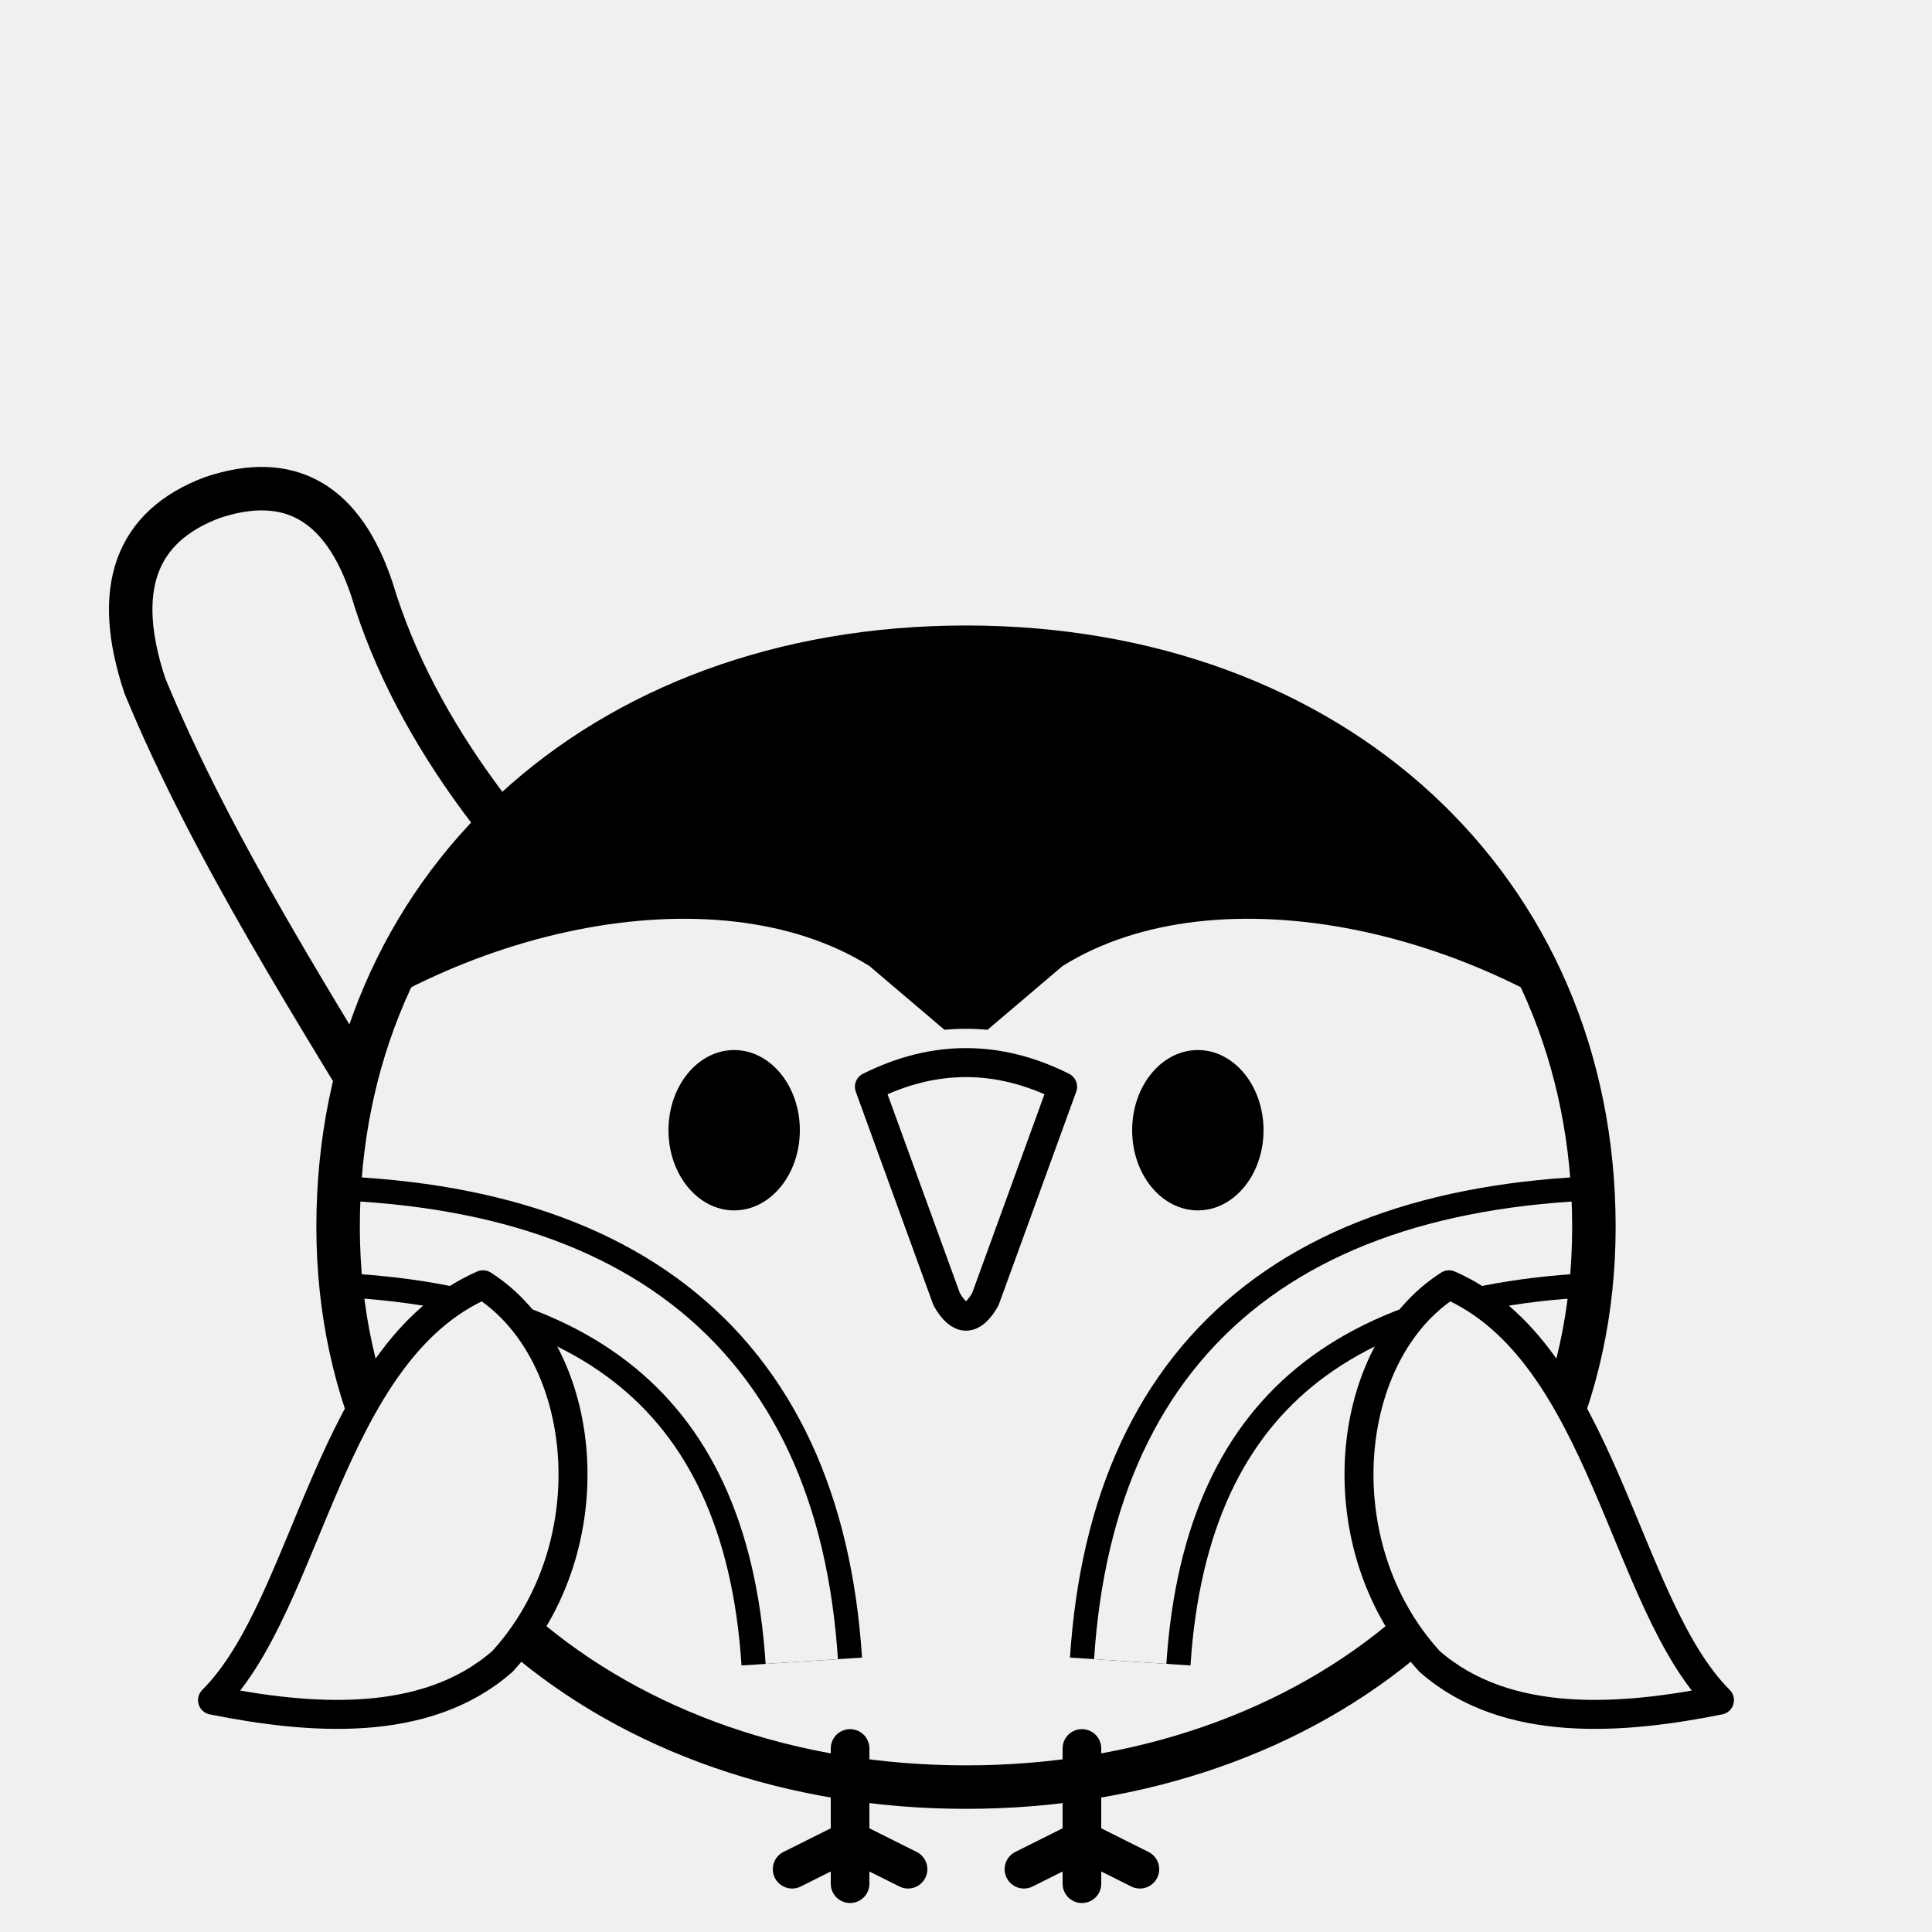
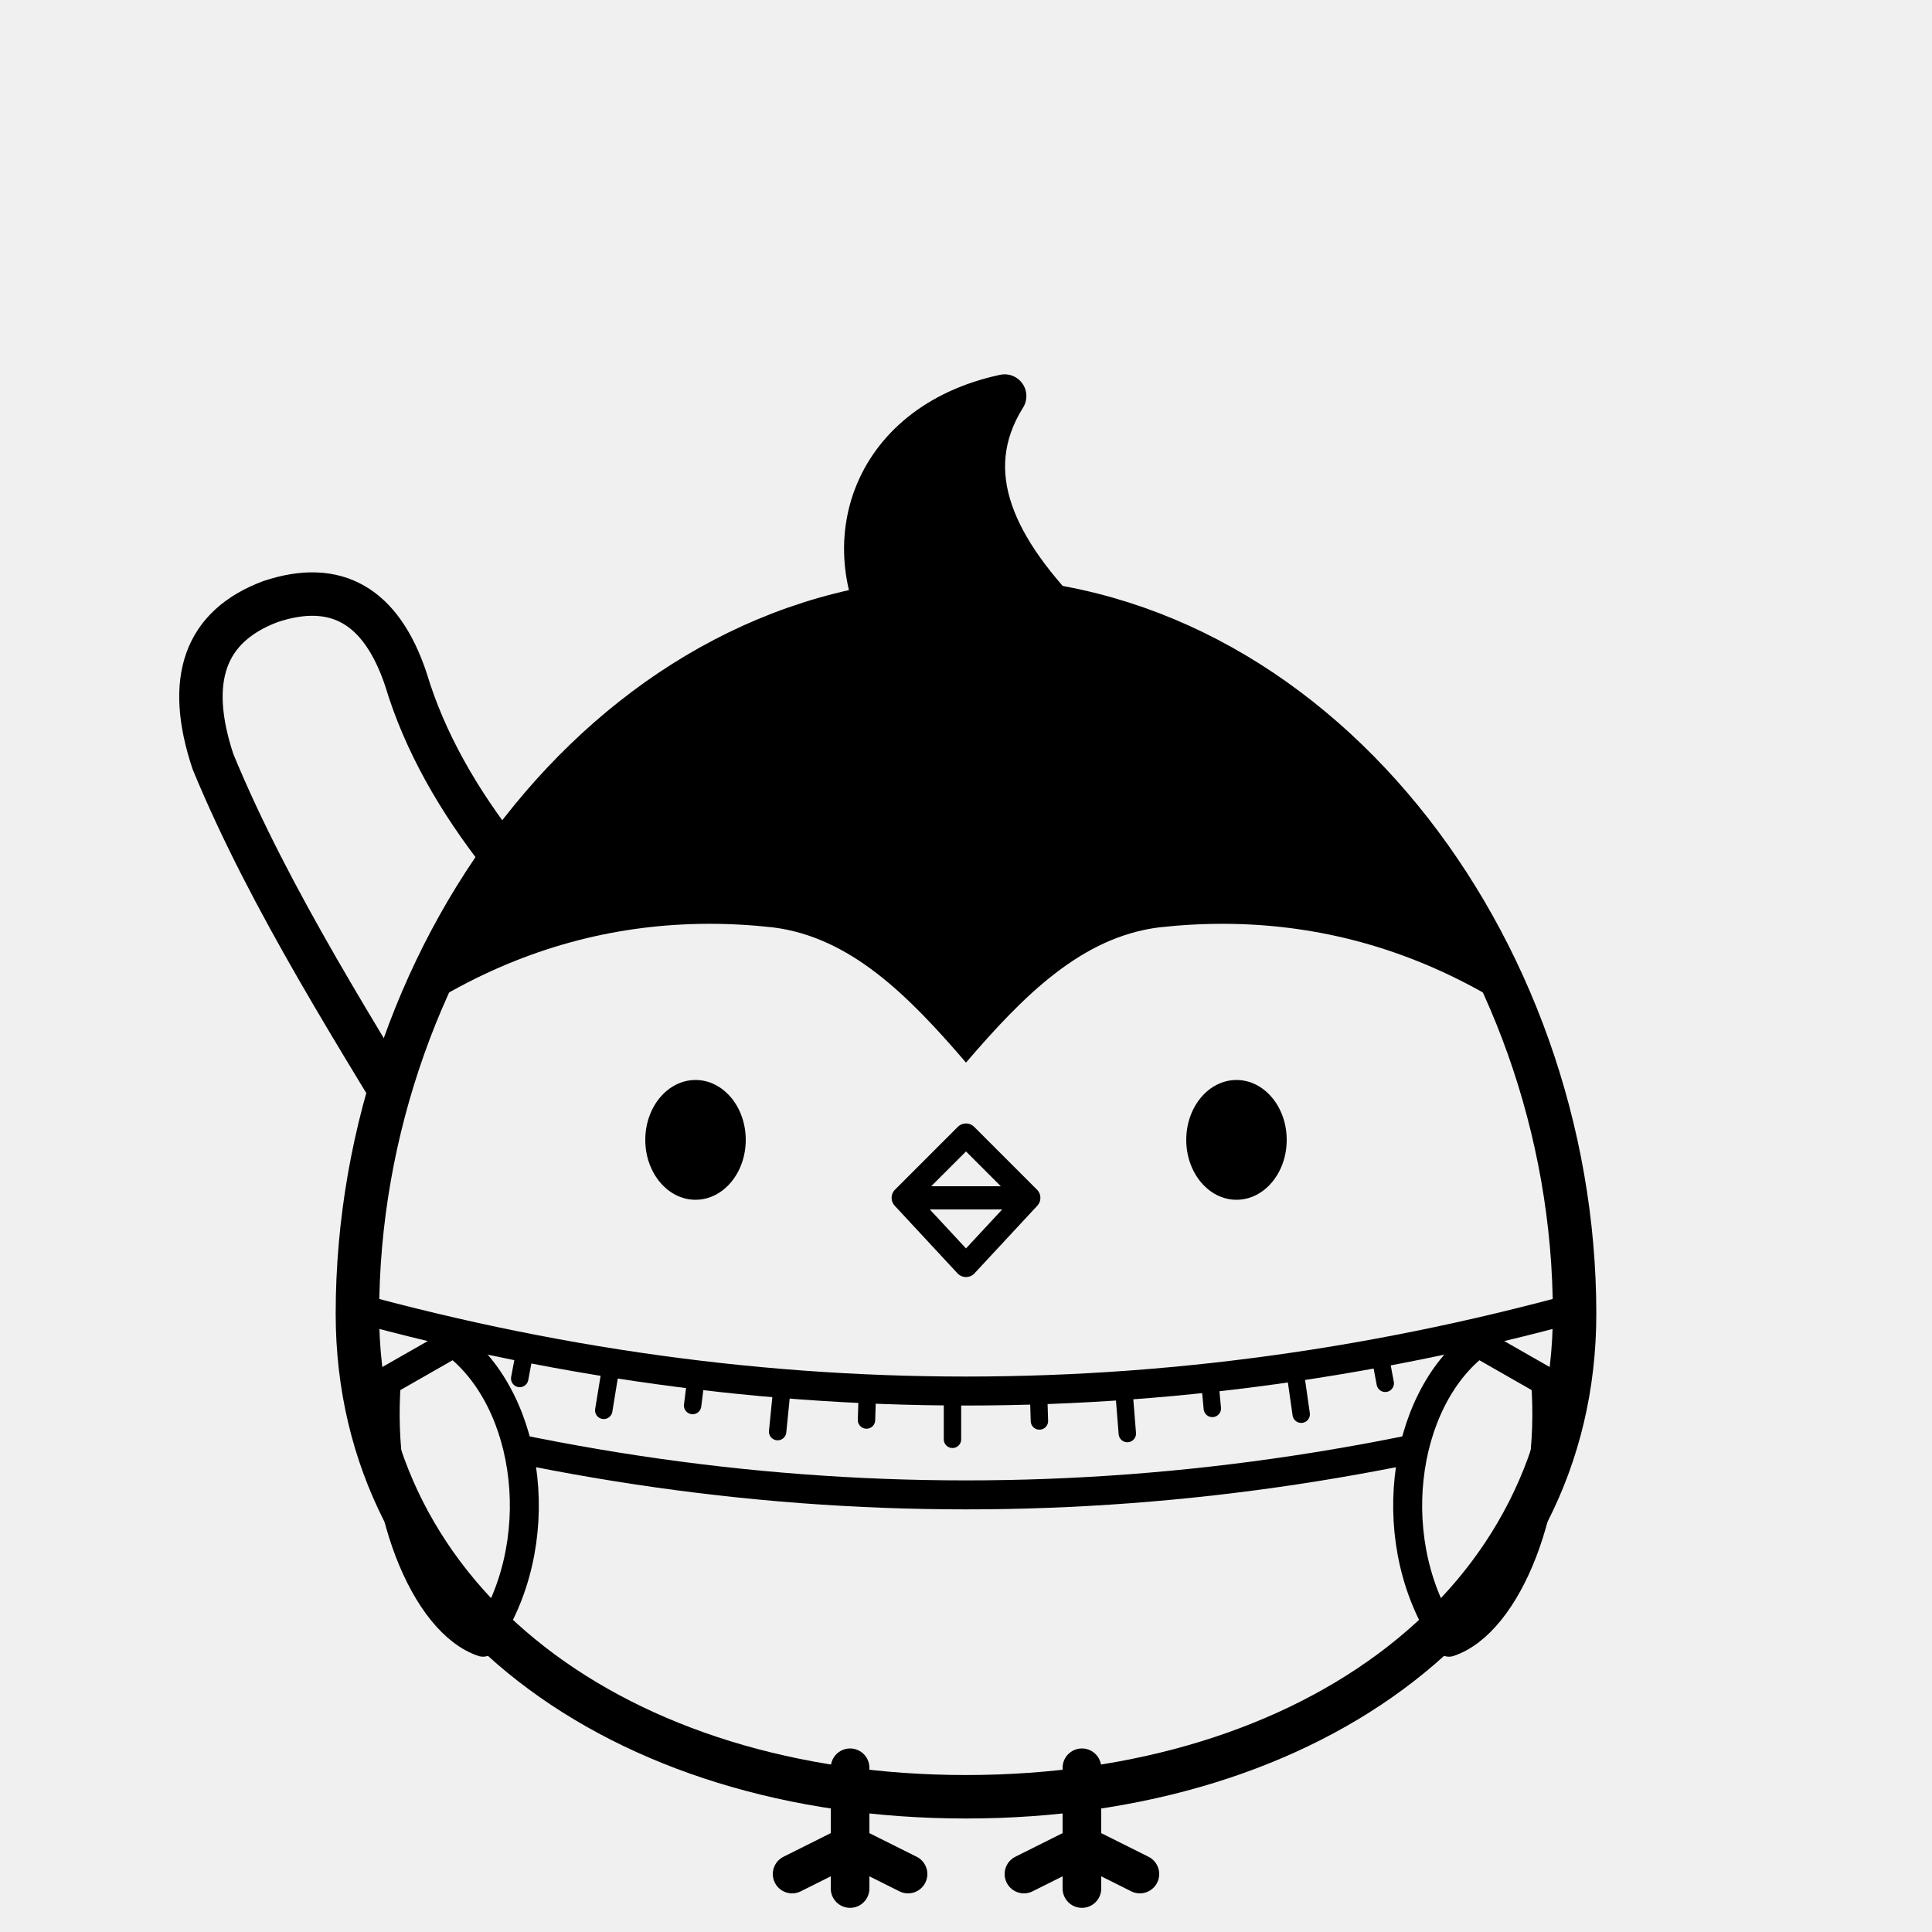
<svg xmlns="http://www.w3.org/2000/svg" viewBox="0 0 200 200" width="200" height="200" role="img" aria-labelledby="t d">
  <defs>
    <clipPath id="mono-body">
-       <path d="M100 67 C 138 67, 165 92, 165 127 C 165 162, 136 185, 100 185 C 64 185, 35 162, 35 127 C 35 92, 62 67, 100 67 Z" />
+       <path d="M100 62 C 136 62, 163 98, 163 136 C 163 166, 136 186, 100 186 C 64 186, 37 166, 37 136 C 37 98, 64 62, 100 62 Z" />
    </clipPath>
-     <clipPath id="mono-body-t">
-       <path d="M100 67 C 138 67, 165 92, 165 127 C 165 162, 136 185, 100 185 C 64 185, 35 162, 35 127 C 35 92, 62 67, 100 67 Z" />
-       <rect x="60" y="150" width="80" height="50" />
-     </clipPath>
-     <mask id="mono-body-tape" maskUnits="userSpaceOnUse" x="-10" y="-10" width="220" height="220">
-       <rect x="-10" y="-10" width="220" height="220" fill="#fff" />
-       <path d="M26 128 Q80 126 83 172" stroke="#000" stroke-width="7.5" fill="none" />
-       <path d="M174 128 Q120 126 117 172" stroke="#000" stroke-width="7.5" fill="none" />
-       <path d="M50 133 C 61 140, 63 160, 52 172 C 44 179, 32 178, 22 176 C 32 166, 34 140, 50 133 Z" fill="#000" />
-       <path d="M150 133 C 139 140, 137 160, 148 172 C 156 179, 168 178, 178 176 C 168 166, 166 140, 150 133 Z" fill="#000" />
-     </mask>
    <mask id="mono-body-out" maskUnits="userSpaceOnUse" x="-10" y="-10" width="220" height="220">
      <rect x="-10" y="-10" width="220" height="220" fill="#fff" />
-       <path d="M100 67 C 138 67, 165 92, 165 127 C 165 162, 136 185, 100 185 C 64 185, 35 162, 35 127 C 35 92, 62 67, 100 67 Z" fill="#000" />
+       <path d="M100 62 C 136 62, 163 98, 163 136 C 163 166, 136 186, 100 186 C 64 186, 37 166, 37 136 C 37 98, 64 62, 100 62 Z" fill="#000" />
    </mask>
-     <mask id="mono-body-edge" maskUnits="userSpaceOnUse" x="-10" y="-10" width="220" height="220">
+     <mask id="mono-body-wing" maskUnits="userSpaceOnUse" x="-10" y="-10" width="220" height="220">
      <rect x="-10" y="-10" width="220" height="220" fill="#fff" />
-       <path d="M50 133 C 61 140, 63 160, 52 172 C 44 179, 32 178, 22 176 C 32 166, 34 140, 50 133 Z" fill="#000" />
-       <path d="M150 133 C 139 140, 137 160, 148 172 C 156 179, 168 178, 178 176 C 168 166, 166 140, 150 133 Z" fill="#000" />
-       <path d="M90 112.5 Q100 107.5 110 112.5 L102 134.5 Q100 138 98 134.5 Z" fill="#000" stroke="#000" stroke-width="7" />
+       <path d="M47 139 C 55 145, 57 160, 50 170 C 44 168, 39 156, 40 143 Z" fill="#000" />
+       <path d="M153 139 C 145 145, 143 160, 150 170 C 156 168, 161 156, 160 143 Z" fill="#000" />
    </mask>
  </defs>
  <g fill="none" stroke="currentColor" stroke-width="4.5" stroke-linecap="round" stroke-linejoin="round">
    <g class="feet">
-       <path d="M88 181 L88 190.5 M82 193.5 L88 190.5 L94 193.5 M88 190.5 L88 195" stroke="currentColor" stroke-width="4" stroke-linecap="round" stroke-linejoin="round" fill="none" />
-       <path d="M112 181 L112 190.5 M106 193.5 L112 190.5 L118 193.5 M112 190.5 L112 195" stroke="currentColor" stroke-width="4" stroke-linecap="round" stroke-linejoin="round" fill="none" />
+       <path d="M88 183 L88 191 M82 194 L88 191 L94 194 M88 191 L88 195.5" stroke="currentColor" stroke-width="4" stroke-linecap="round" stroke-linejoin="round" fill="none" />
+       <path d="M112 183 L112 191 M106 194 L112 191 L118 194 M112 191 L112 195.5" stroke="currentColor" stroke-width="4" stroke-linecap="round" stroke-linejoin="round" fill="none" />
    </g>
-     <path d="M68 102 L42 120 C 33 105, 22 88, 15 71 Q 10 56 22 51.5 Q 34 47.5 38.5 61 C 43 76, 54 90, 68 102 Z" mask="url(#mono-body-out)" />
-     <path d="M100 67 C 138 67, 165 92, 165 127 C 165 162, 136 185, 100 185 C 64 185, 35 162, 35 127 C 35 92, 62 67, 100 67 Z" mask="url(#mono-body-edge)" />
-     <path d="M50 133 C 61 140, 63 160, 52 172 C 44 179, 32 178, 22 176 C 32 166, 34 140, 50 133 Z" stroke-width="3" />
-     <path d="M150 133 C 139 140, 137 160, 148 172 C 156 179, 168 178, 178 176 C 168 166, 166 140, 150 133 Z" stroke-width="3" />
-     <g clip-path="url(#mono-body)">
-       <path d="M28 112 C 46 96, 74 90, 90 100 L100 108.5 L110 100 C 126 90, 154 96, 172 112 L172 40 L28 40 Z" fill="currentColor" stroke="none" mask="url(#mono-body-edge)" />
-     </g>
-     <g clip-path="url(#mono-body-t)">
-       <g mask="url(#mono-body-tape)">
-         <path d="M26 128 Q80 126 83 172" stroke-width="12.5" stroke-linecap="butt" />
-         <path d="M174 128 Q120 126 117 172" stroke-width="12.5" stroke-linecap="butt" />
+     <g mask="url(#mono-body-out)">
+       <g transform="translate(9.3 16.8) scale(.85)">
+         <path d="M70 104 L42 122 C 33 107, 22 90, 15 73 Q 10 58 22 53.5 Q 34 49.5 38.5 63 C 43 78, 55 92, 70 104 Z" stroke-width="5.29" />
      </g>
    </g>
+     <path d="M93 67 C 86 57, 90 44, 104 41 C 99 49, 103 57, 111 65 Z" fill="currentColor" mask="url(#mono-body-out)" />
+     <path d="M100 62 C 136 62, 163 98, 163 136 C 163 166, 136 186, 100 186 C 64 186, 37 166, 37 136 C 37 98, 64 62, 100 62 Z" />
+     <g clip-path="url(#mono-body)">
+       <path d="M28 118 C 44 100, 62 94, 80 96 C 88 97, 94 103, 100 110 C 106 103, 112 97, 120 96 C 138 94, 156 100, 172 118 L172 40 L28 40 Z" fill="currentColor" stroke="none" />
+       <g mask="url(#mono-body-wing)" stroke-width="3">
+         <path d="M32 134 Q100 154 168 134" />
+         <path d="M32 144.5 Q100 165 168 144.5" />
+         <path d="M45.6 137.6 L44.5 142.5 M54.4 139.5 L53.8 142.7 M63.3 141.1 L62.5 146 M72.1 142.3 L71.7 145.5 M81 143.2 L80.5 148.2 M89.8 143.8 L89.7 147 M98.6 144 L98.6 149 M107.5 143.9 L107.6 147.1 M116.3 143.4 L116.7 148.4 M125.2 142.6 L125.5 145.8 M134 141.5 L134.7 146.4 M142.8 140 L143.4 143.2 M151.7 138.2 L152.8 143.1" stroke-width="1.8" />
+       </g>
+     </g>
+     <path d="M47 139 C 55 145, 57 160, 50 170 C 44 168, 39 156, 40 143 Z" stroke-width="3" />
+     <path d="M153 139 C 145 145, 143 160, 150 170 C 156 168, 161 156, 160 143 Z" stroke-width="3" />
  </g>
-   <ellipse cx="76" cy="117" rx="6.8" ry="8.3" fill="currentColor" />
-   <ellipse cx="124" cy="117" rx="6.8" ry="8.3" fill="currentColor" />
-   <path d="M90 112.5 Q100 107.5 110 112.5 L102 134.5 Q100 138 98 134.5 Z" fill="none" stroke="currentColor" stroke-width="3" stroke-linejoin="round" />
+   <ellipse cx="72" cy="118" rx="5.2" ry="6.2" fill="currentColor" />
+   <ellipse cx="128" cy="118" rx="5.2" ry="6.2" fill="currentColor" />
+   <path d="M93.5 124 L100 117.5 L106.5 124 L100 131 Z M93.5 124 L106.5 124" fill="none" stroke="currentColor" stroke-width="2.4" stroke-linejoin="round" />
</svg>
